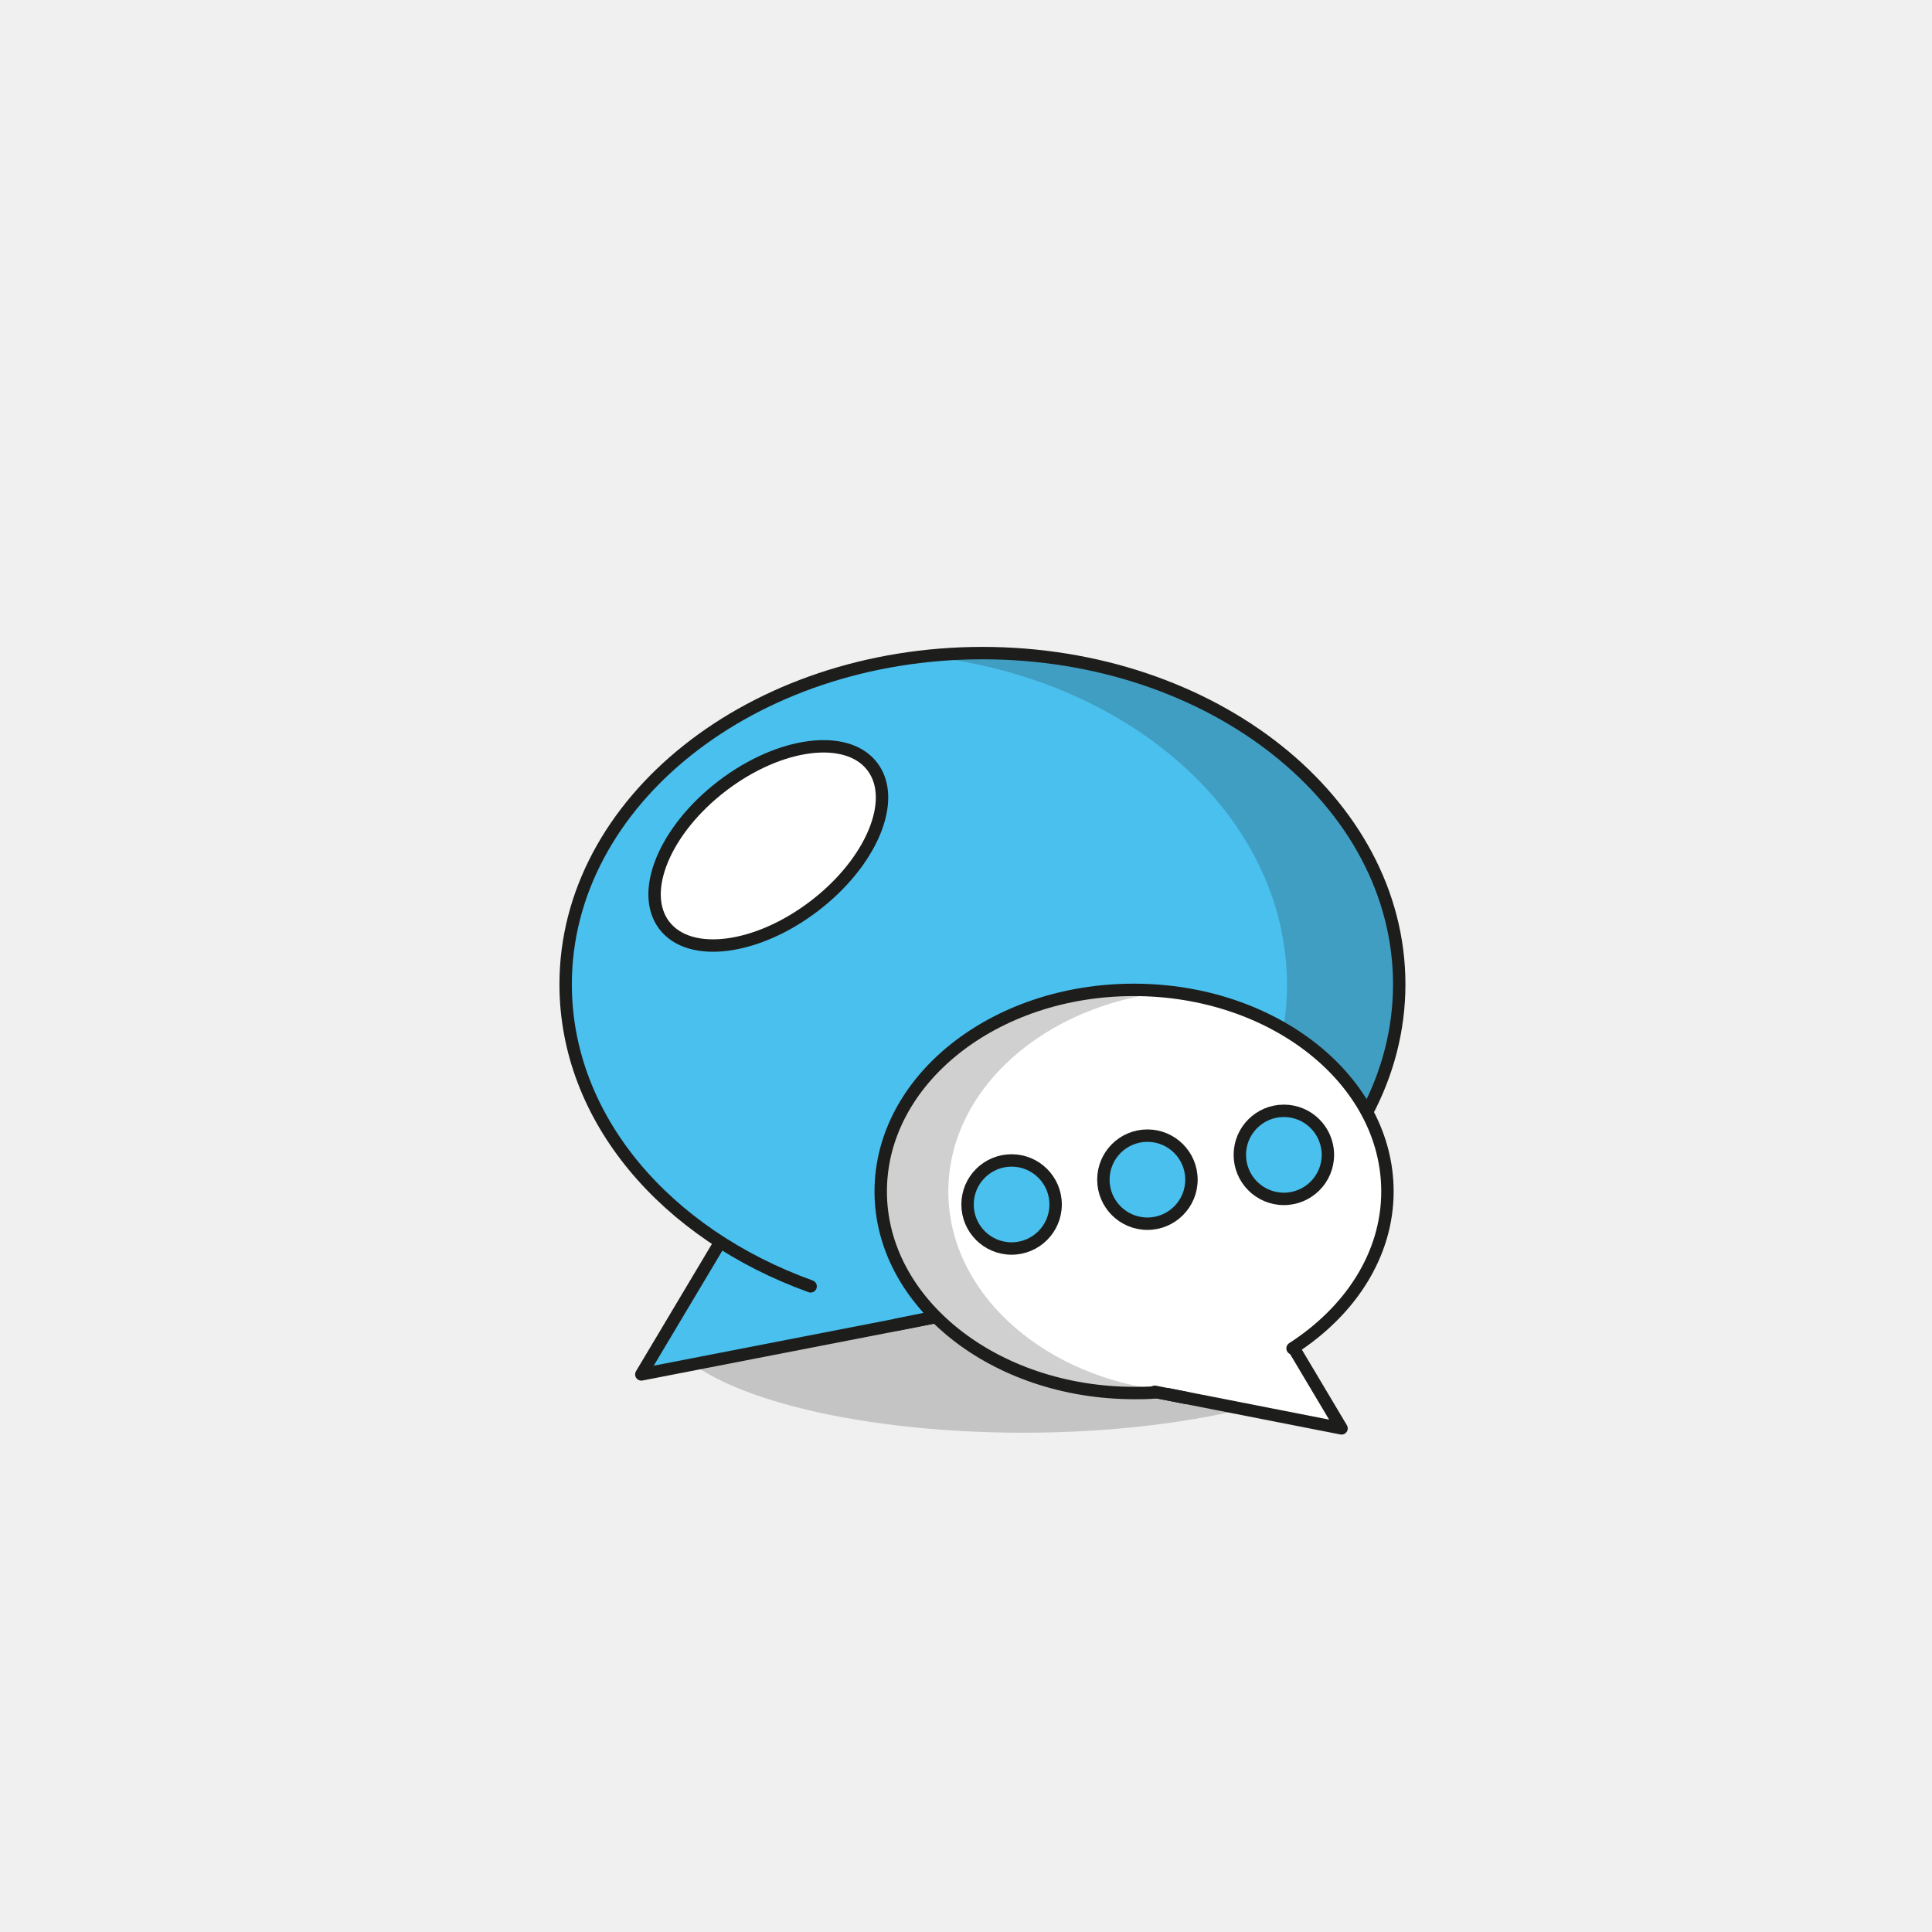
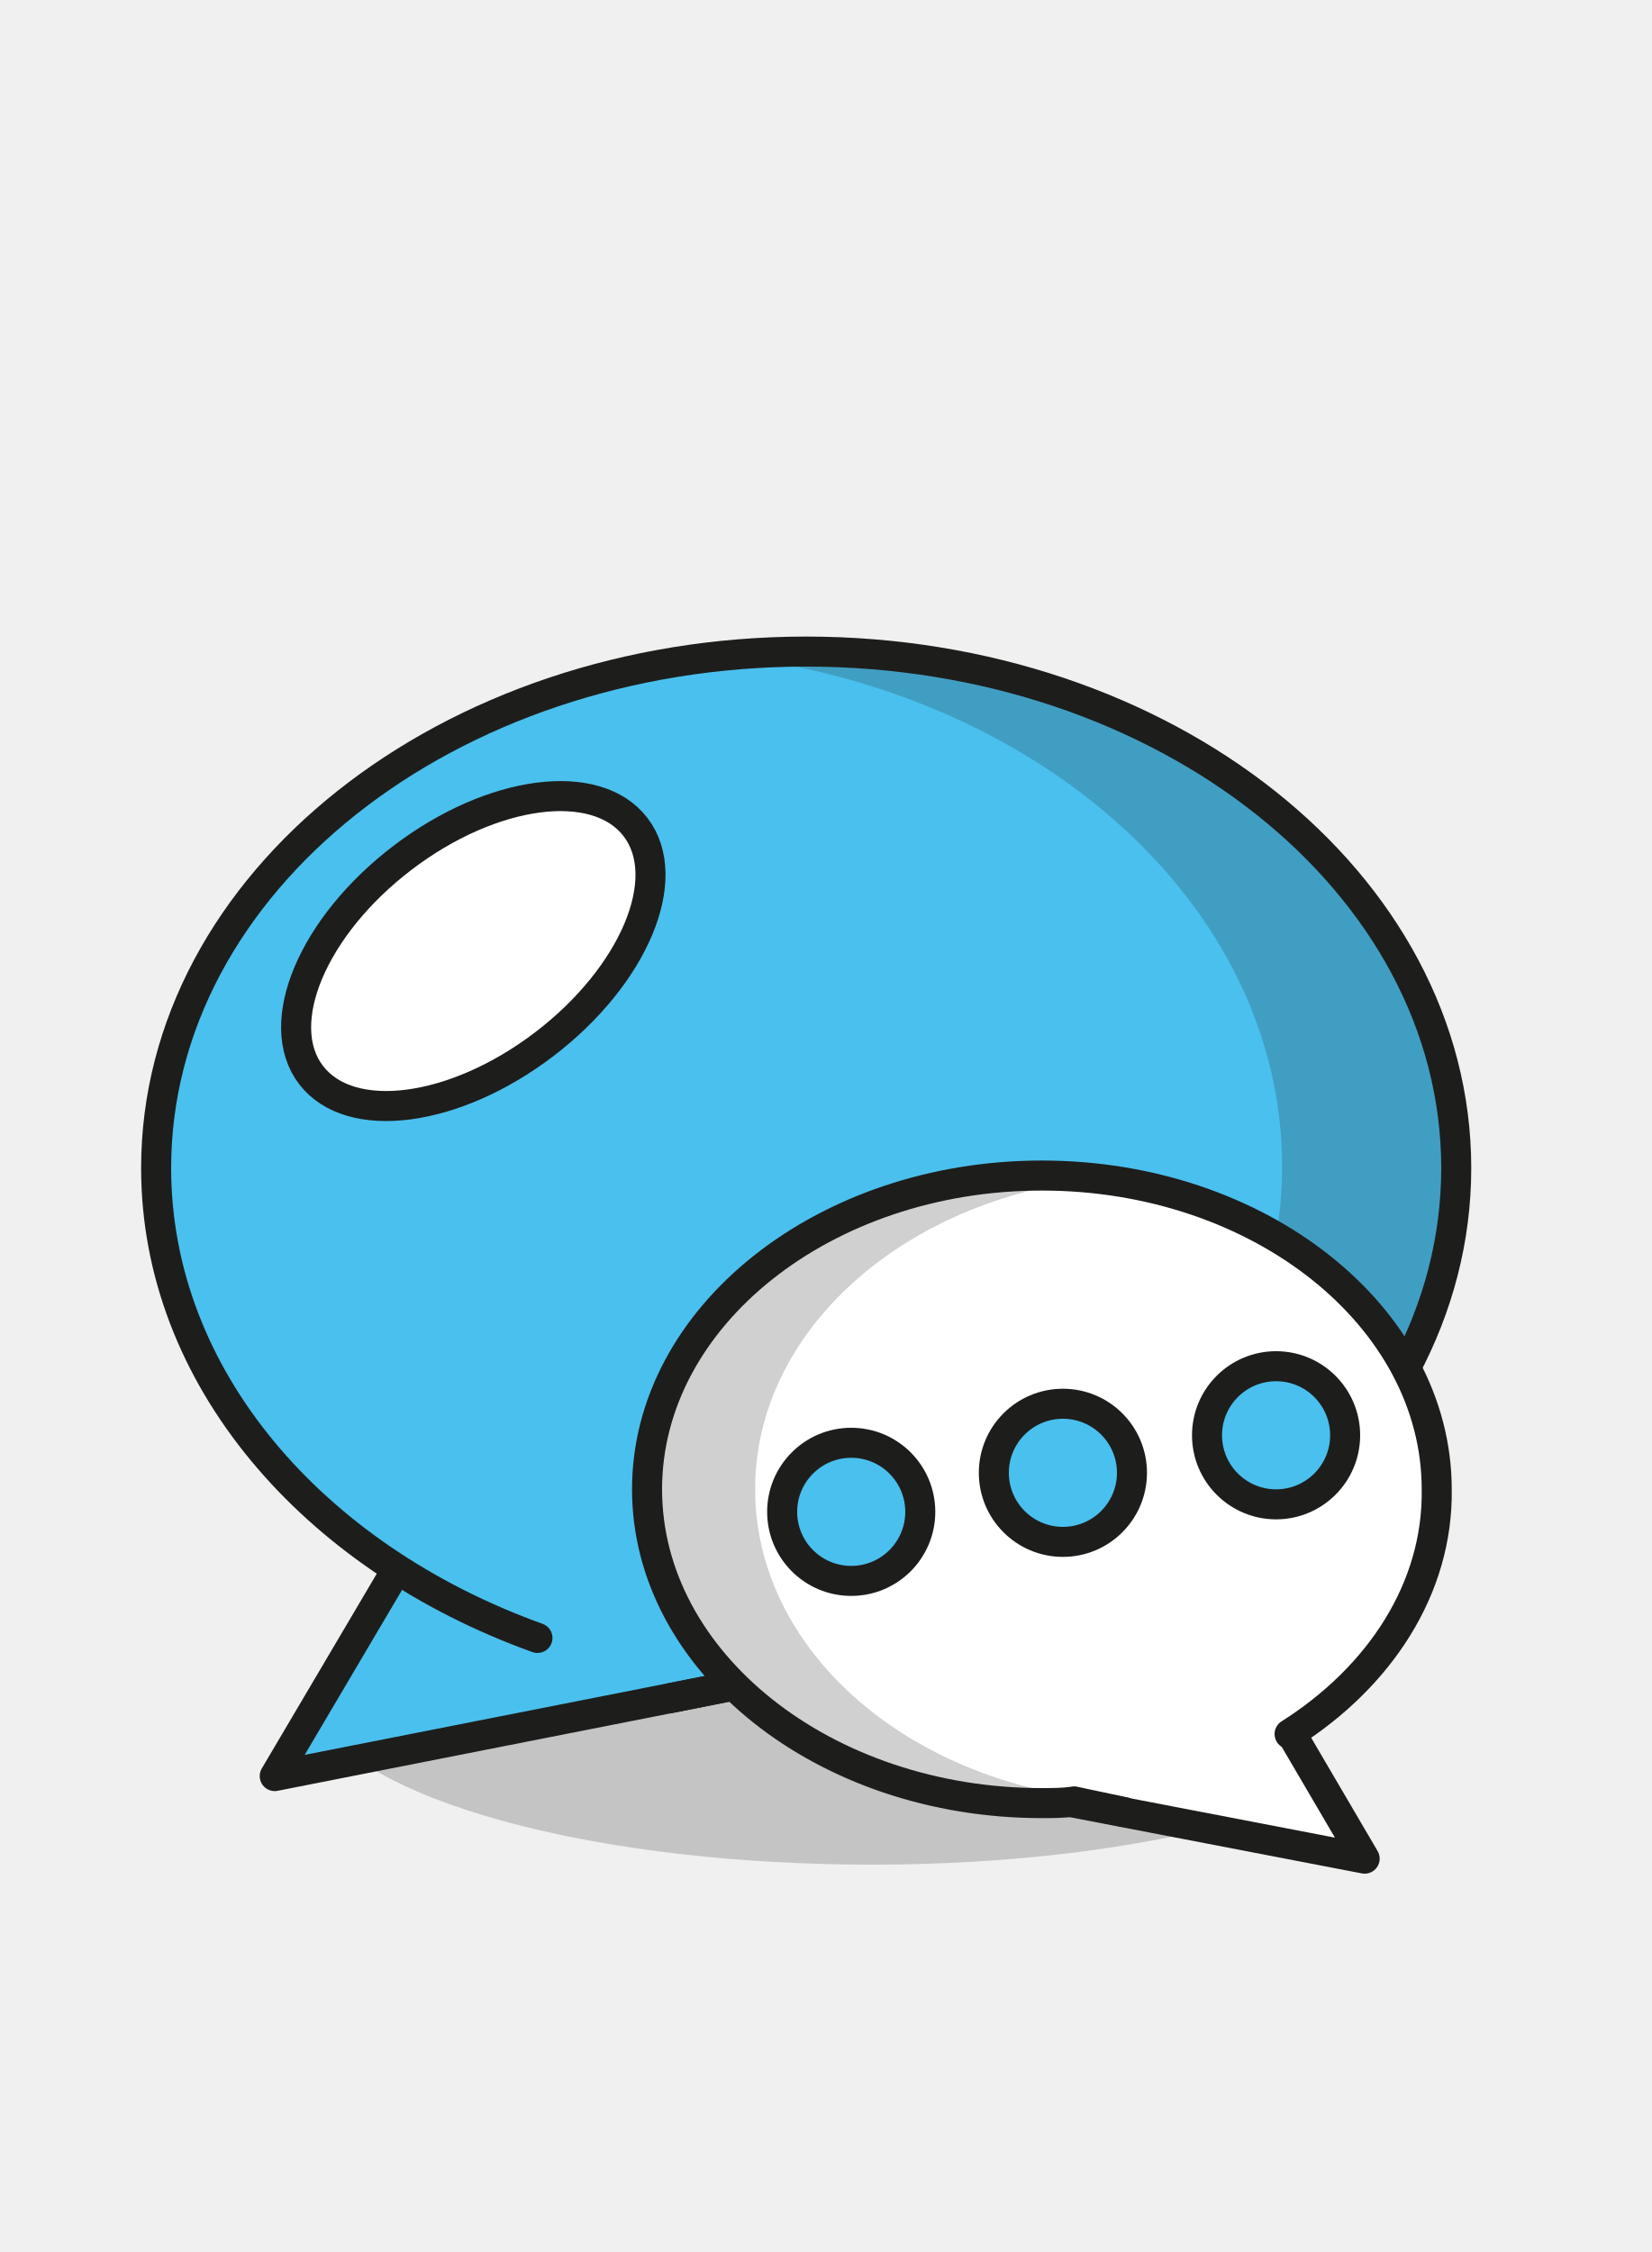
- <svg xmlns="http://www.w3.org/2000/svg" version="1.1" id="Capa_1" x="0px" y="0px" viewBox="0 0 311.5 311.5" style="enable-background:new 0 0 311.5 311.5;" xml:space="preserve">
+ <svg xmlns="http://www.w3.org/2000/svg" version="1.1" id="Capa_1" x="0px" y="0px" viewBox="0 0 110 150" style="enable-background:new 0 0 110 150;" xml:space="preserve">
  <style type="text/css">
- 	.st0{enable-background:new    ;}
- 	.st1{clip-path:url(#SVGID_2_);enable-background:new    ;}
- 	.st2{fill:#131412;}
- 	.st3{fill:#131312;}
- 	.st4{fill:#121311;}
- 	.st5{fill:#D3B63C;stroke:#1D1E1C;stroke-width:2;stroke-linecap:round;stroke-linejoin:round;stroke-miterlimit:10;}
- 	.st6{fill:#E84E42;stroke:#1D1E1C;stroke-width:2;stroke-linecap:round;stroke-linejoin:round;stroke-miterlimit:10;}
- 	.st7{fill:#1D1D1B;stroke:#1D1D1B;stroke-width:1.5;stroke-linecap:round;stroke-linejoin:round;stroke-miterlimit:10;}
- 	.st8{fill:#BBBABA;stroke:#1D1D1B;stroke-width:1.5;stroke-linecap:square;stroke-miterlimit:10;}
- 	.st9{opacity:0.2;fill:#1D1D1B;}
- 	.st10{opacity:0.21;fill:#1D1E1C;}
- 	.st11{fill:#D3B63C;stroke:#1D1E1C;stroke-width:1.5;stroke-linecap:round;stroke-linejoin:round;stroke-miterlimit:10;}
- 	.st12{fill:#FAD843;stroke:#1D1E1C;stroke-width:1.5;stroke-linecap:round;stroke-linejoin:round;stroke-miterlimit:10;}
- 	.st13{fill:#E84E42;stroke:#1D1E1C;stroke-width:1.5;stroke-linecap:round;stroke-linejoin:round;stroke-miterlimit:10;}
- 	.st14{fill:#FFFFFF;stroke:#1D1D1B;stroke-width:1.5;stroke-miterlimit:10;}
- 	.st15{fill:#FAD843;stroke:#1D1E1C;stroke-width:2;stroke-linecap:round;stroke-linejoin:round;stroke-miterlimit:10;}
- 	.st16{fill:#FFFFFF;stroke:#1D1D1B;stroke-width:2;stroke-miterlimit:10;}
- 	.st17{opacity:0.2;}
- 	.st18{fill:#1D1D1B;}
- 	.st19{fill:none;stroke:#1D1E1C;stroke-width:1.5;stroke-miterlimit:10;}
- 	.st20{fill:#1D1E1C;stroke:#1D1E1C;stroke-width:1.5;stroke-linecap:round;stroke-linejoin:round;stroke-miterlimit:10;}
- 	.st21{fill:#4AC0EE;stroke:#1D1E1C;stroke-width:1.5;stroke-linecap:round;stroke-linejoin:round;stroke-miterlimit:10;}
- 	.st22{opacity:0.21;}
- 	.st23{fill:#1D1E1C;}
- 	.st24{fill:#4AC0EE;stroke:#1D1E1C;stroke-width:2;stroke-linecap:round;stroke-linejoin:round;stroke-miterlimit:10;}
- 	.st25{fill:#FFF8F1;stroke:#1D1E1C;stroke-width:2;stroke-linecap:round;stroke-linejoin:round;stroke-miterlimit:10;}
- 	.st26{fill:#65C1BE;stroke:#000000;stroke-width:1.5;stroke-linecap:round;stroke-linejoin:round;stroke-miterlimit:10;}
- 	.st27{fill:#FFFFFF;stroke:#1D1D1B;stroke-width:1.5;stroke-linecap:round;stroke-linejoin:round;stroke-miterlimit:10;}
- 	.st28{fill:#ADADA6;stroke:#1D1D1B;stroke-width:1.5;stroke-linecap:round;stroke-linejoin:round;stroke-miterlimit:10;}
- 	.st29{fill:#8F8D8E;stroke:#1D1D1B;stroke-width:1.5;stroke-linecap:round;stroke-linejoin:round;stroke-miterlimit:10;}
- 	.st30{fill:#DADAD2;stroke:#1D1D1B;stroke-width:1.5;stroke-linecap:round;stroke-linejoin:round;stroke-miterlimit:10;}
- 	.st31{fill:#65C1BE;stroke:#000000;stroke-width:1.5;stroke-miterlimit:10;}
- 	.st32{fill:#549E9A;stroke:#000000;stroke-width:1.5;stroke-miterlimit:10;}
- 	.st33{fill:#FFFFFF;}
- 	.st34{fill:#65C1BE;stroke:#000000;stroke-width:2;stroke-miterlimit:10;}
- 	.st35{fill:#549E9A;stroke:#000000;stroke-width:2;stroke-miterlimit:10;}
- 	.st36{fill:#65C1BE;stroke:#000000;stroke-width:2;stroke-linecap:round;stroke-linejoin:round;stroke-miterlimit:10;}
- 	.st37{clip-path:url(#SVGID_4_);}
- 	.st38{fill:#DADAD2;stroke:#1D1D1B;stroke-width:1.5;stroke-miterlimit:10;}
- 	.st39{fill:#77C6C7;stroke:#1D1D1B;stroke-width:1.5;stroke-linecap:round;stroke-linejoin:round;stroke-miterlimit:10;}
- 	.st40{fill:none;stroke:#000000;stroke-width:1.5;stroke-miterlimit:10;}
- 	.st41{fill:#F0F0F0;stroke:#1D1E1C;stroke-width:1.5;stroke-miterlimit:10;}
- 	.st42{clip-path:url(#SVGID_6_);}
- 	.st43{fill:#DADAD2;stroke:#1D1D1B;stroke-width:2;stroke-miterlimit:10;}
- 	.st44{fill:none;stroke:#1D1E1C;stroke-width:2;stroke-miterlimit:10;}
- 	.st45{fill:#77C6C7;stroke:#1D1D1B;stroke-width:2;stroke-linecap:round;stroke-linejoin:round;stroke-miterlimit:10;}
- 	.st46{fill:#DADAD2;stroke:#1D1D1B;stroke-width:2;stroke-linecap:round;stroke-linejoin:round;stroke-miterlimit:10;}
- 	.st47{fill:none;stroke:#000000;stroke-width:2;stroke-miterlimit:10;}
- 	.st48{fill:#F0F0F0;stroke:#1D1E1C;stroke-width:2;stroke-miterlimit:10;}
- 	.st49{clip-path:url(#SVGID_8_);}
- 	.st50{clip-path:url(#SVGID_10_);}
- 	.st51{fill:#DBBD3E;stroke:#1D1E1C;stroke-width:1.5;stroke-miterlimit:10;}
- 	.st52{opacity:0.23;}
- 	.st53{fill:#FAD844;stroke:#1D1E1C;stroke-width:1.5;stroke-miterlimit:10;}
- 	.st54{fill:#FFFFFF;stroke:#1D1D1B;stroke-width:2;stroke-linecap:round;stroke-linejoin:round;stroke-miterlimit:10;}
- 	.st55{fill:none;stroke:#1D1D1B;stroke-width:1.5;stroke-linecap:round;stroke-linejoin:round;stroke-miterlimit:10;}
- 	.st56{fill:none;stroke:#1D1D1B;stroke-width:2;stroke-linecap:round;stroke-linejoin:round;stroke-miterlimit:10;}
- 	.st57{fill:#333333;stroke:#1D1D1B;stroke-width:1.5;stroke-linecap:square;stroke-miterlimit:10;}
- 	.st58{fill:#1D1D1B;stroke:#1D1D1B;stroke-width:2;stroke-linecap:round;stroke-linejoin:round;stroke-miterlimit:10;}
- 	.st59{fill:#BBBABA;stroke:#1D1D1B;stroke-width:2;stroke-linecap:square;stroke-miterlimit:10;}
- 	.st60{fill:#333333;stroke:#1D1D1B;stroke-width:2;stroke-linecap:square;stroke-miterlimit:10;}
+ 	.st0{fill:#1D1D1B;stroke:#1D1D1B;stroke-width:2;stroke-linecap:round;stroke-linejoin:round;stroke-miterlimit:10;}
+ 	.st1{fill:#BBBABA;stroke:#1D1D1B;stroke-width:2;stroke-linecap:square;stroke-miterlimit:10;}
+ 	.st2{fill:#FFFFFF;stroke:#1D1D1B;stroke-width:2;stroke-miterlimit:10;}
+ 	.st3{fill:#1D1D1B;}
+ 	.st4{fill:#333333;stroke:#1D1D1B;stroke-width:2;stroke-linecap:square;stroke-miterlimit:10;}
+ 	.st5{opacity:0.2;fill:#1D1D1B;}
+ 	.st6{enable-background:new    ;}
+ 	.st7{clip-path:url(#SVGID_2_);enable-background:new    ;}
+ 	.st8{fill:#131412;}
+ 	.st9{fill:#131312;}
+ 	.st10{fill:#121311;}
+ 	.st11{fill:#D3B63C;stroke:#1D1E1C;stroke-width:2;stroke-linecap:round;stroke-linejoin:round;stroke-miterlimit:10;}
+ 	.st12{fill:#E84E42;stroke:#1D1E1C;stroke-width:2;stroke-linecap:round;stroke-linejoin:round;stroke-miterlimit:10;}
+ 	.st13{fill:#1D1D1B;stroke:#1D1D1B;stroke-width:1.5;stroke-linecap:round;stroke-linejoin:round;stroke-miterlimit:10;}
+ 	.st14{fill:#BBBABA;stroke:#1D1D1B;stroke-width:1.5;stroke-linecap:square;stroke-miterlimit:10;}
+ 	.st15{opacity:0.21;fill:#1D1E1C;}
+ 	.st16{fill:#D3B63C;stroke:#1D1E1C;stroke-width:1.5;stroke-linecap:round;stroke-linejoin:round;stroke-miterlimit:10;}
+ 	.st17{fill:#FAD843;stroke:#1D1E1C;stroke-width:1.5;stroke-linecap:round;stroke-linejoin:round;stroke-miterlimit:10;}
+ 	.st18{fill:#E84E42;stroke:#1D1E1C;stroke-width:1.5;stroke-linecap:round;stroke-linejoin:round;stroke-miterlimit:10;}
+ 	.st19{fill:#FFFFFF;stroke:#1D1D1B;stroke-width:1.5;stroke-miterlimit:10;}
+ 	.st20{fill:#FAD843;stroke:#1D1E1C;stroke-width:2;stroke-linecap:round;stroke-linejoin:round;stroke-miterlimit:10;}
+ 	.st21{opacity:0.2;}
+ 	.st22{fill:none;stroke:#1D1E1C;stroke-width:1.5;stroke-miterlimit:10;}
+ 	.st23{fill:#1D1E1C;stroke:#1D1E1C;stroke-width:1.5;stroke-linecap:round;stroke-linejoin:round;stroke-miterlimit:10;}
+ 	.st24{fill:#4AC0EE;stroke:#1D1E1C;stroke-width:1.5;stroke-linecap:round;stroke-linejoin:round;stroke-miterlimit:10;}
+ 	.st25{opacity:0.21;}
+ 	.st26{fill:#1D1E1C;}
+ 	.st27{fill:#4AC0EE;stroke:#1D1E1C;stroke-width:2;stroke-linecap:round;stroke-linejoin:round;stroke-miterlimit:10;}
+ 	.st28{fill:#FFF8F1;stroke:#1D1E1C;stroke-width:2;stroke-linecap:round;stroke-linejoin:round;stroke-miterlimit:10;}
+ 	.st29{fill:#65C1BE;stroke:#000000;stroke-width:1.5;stroke-linecap:round;stroke-linejoin:round;stroke-miterlimit:10;}
+ 	.st30{fill:#FFFFFF;stroke:#1D1D1B;stroke-width:1.5;stroke-linecap:round;stroke-linejoin:round;stroke-miterlimit:10;}
+ 	.st31{fill:#ADADA6;stroke:#1D1D1B;stroke-width:1.5;stroke-linecap:round;stroke-linejoin:round;stroke-miterlimit:10;}
+ 	.st32{fill:#8F8D8E;stroke:#1D1D1B;stroke-width:1.5;stroke-linecap:round;stroke-linejoin:round;stroke-miterlimit:10;}
+ 	.st33{fill:#DADAD2;stroke:#1D1D1B;stroke-width:1.5;stroke-linecap:round;stroke-linejoin:round;stroke-miterlimit:10;}
+ 	.st34{fill:#65C1BE;stroke:#000000;stroke-width:1.5;stroke-miterlimit:10;}
+ 	.st35{fill:#549E9A;stroke:#000000;stroke-width:1.5;stroke-miterlimit:10;}
+ 	.st36{fill:#FFFFFF;}
+ 	.st37{fill:#65C1BE;stroke:#000000;stroke-width:2;stroke-miterlimit:10;}
+ 	.st38{fill:#549E9A;stroke:#000000;stroke-width:2;stroke-miterlimit:10;}
+ 	.st39{fill:#65C1BE;stroke:#000000;stroke-width:2;stroke-linecap:round;stroke-linejoin:round;stroke-miterlimit:10;}
+ 	.st40{clip-path:url(#SVGID_4_);}
+ 	.st41{fill:#DADAD2;stroke:#1D1D1B;stroke-width:1.5;stroke-miterlimit:10;}
+ 	.st42{fill:#77C6C7;stroke:#1D1D1B;stroke-width:1.5;stroke-linecap:round;stroke-linejoin:round;stroke-miterlimit:10;}
+ 	.st43{fill:none;stroke:#000000;stroke-width:1.5;stroke-miterlimit:10;}
+ 	.st44{fill:#F0F0F0;stroke:#1D1E1C;stroke-width:1.5;stroke-miterlimit:10;}
+ 	.st45{clip-path:url(#SVGID_6_);}
+ 	.st46{fill:#DADAD2;stroke:#1D1D1B;stroke-width:2;stroke-miterlimit:10;}
+ 	.st47{fill:none;stroke:#1D1E1C;stroke-width:2;stroke-miterlimit:10;}
+ 	.st48{fill:#77C6C7;stroke:#1D1D1B;stroke-width:2;stroke-linecap:round;stroke-linejoin:round;stroke-miterlimit:10;}
+ 	.st49{fill:#DADAD2;stroke:#1D1D1B;stroke-width:2;stroke-linecap:round;stroke-linejoin:round;stroke-miterlimit:10;}
+ 	.st50{fill:none;stroke:#000000;stroke-width:2;stroke-miterlimit:10;}
+ 	.st51{fill:#F0F0F0;stroke:#1D1E1C;stroke-width:2;stroke-miterlimit:10;}
+ 	.st52{clip-path:url(#SVGID_8_);}
+ 	.st53{clip-path:url(#SVGID_10_);}
+ 	.st54{fill:#DBBD3E;stroke:#1D1E1C;stroke-width:1.5;stroke-miterlimit:10;}
+ 	.st55{opacity:0.23;}
+ 	.st56{fill:#FAD844;stroke:#1D1E1C;stroke-width:1.5;stroke-miterlimit:10;}
+ 	.st57{fill:#FFFFFF;stroke:#1D1D1B;stroke-width:2;stroke-linecap:round;stroke-linejoin:round;stroke-miterlimit:10;}
+ 	.st58{fill:none;stroke:#1D1D1B;stroke-width:1.5;stroke-linecap:round;stroke-linejoin:round;stroke-miterlimit:10;}
+ 	.st59{fill:none;stroke:#1D1D1B;stroke-width:2;stroke-linecap:round;stroke-linejoin:round;stroke-miterlimit:10;}
+ 	.st60{fill:#333333;stroke:#1D1D1B;stroke-width:1.5;stroke-linecap:square;stroke-miterlimit:10;}
	.st61{fill:#FFFFFF;stroke:#1D1D1B;stroke-width:1.55;stroke-miterlimit:10;}
	.st62{fill:#DBBD3E;stroke:#1D1E1C;stroke-width:2;stroke-miterlimit:10;}
	.st63{fill:#FAD844;stroke:#1D1E1C;stroke-width:2;stroke-miterlimit:10;}
	.st64{fill:none;stroke:#1D1E1C;stroke-width:1.5;stroke-linecap:round;stroke-linejoin:round;stroke-miterlimit:10;}
	.st65{fill:none;stroke:#1D1E1C;stroke-width:2;stroke-linecap:round;stroke-linejoin:round;stroke-miterlimit:10;}
	.st66{fill:url(#);}
	.st67{fill:#FFFFFF;stroke:#1D1E1C;stroke-width:1.5;stroke-linecap:round;stroke-linejoin:round;stroke-miterlimit:10;}
	.st68{fill:#CC413A;stroke:#1D1E1C;stroke-width:1.5;stroke-linecap:round;stroke-linejoin:round;stroke-miterlimit:10;}
	.st69{opacity:0.26;fill:#1D1E1C;}
	.st70{fill:#EEEEEE;stroke:#1D1E1C;stroke-width:1.5;stroke-miterlimit:10;}
	.st71{fill:#1D1E1C;stroke:#1D1E1C;stroke-width:1.5;stroke-miterlimit:10;}
	.st72{fill:#C1C1BF;stroke:#1D1D1B;stroke-width:1.5;stroke-linecap:round;stroke-linejoin:round;stroke-miterlimit:10;}
	.st73{fill:#AFAFA8;stroke:#1D1D1B;stroke-width:1.5;stroke-linecap:round;stroke-linejoin:round;stroke-miterlimit:10;}
	.st74{fill:#C1C1BF;}
	.st75{fill:#1D1E1C;stroke:#1D1E1C;stroke-width:2;stroke-linecap:round;stroke-linejoin:round;stroke-miterlimit:10;}
	.st76{fill:#549E9A;stroke:#000000;stroke-width:2;stroke-linecap:round;stroke-linejoin:round;stroke-miterlimit:10;}
	.st77{fill:#ADADA6;stroke:#1D1D1B;stroke-width:2;stroke-linecap:round;stroke-linejoin:round;stroke-miterlimit:10;}
	.st78{fill:#8F8D8E;stroke:#1D1D1B;stroke-width:2;stroke-linecap:round;stroke-linejoin:round;stroke-miterlimit:10;}
	.st79{clip-path:url(#SVGID_12_);enable-background:new    ;}
	.st80{fill:#0F0F0E;}
	.st81{clip-path:url(#SVGID_14_);enable-background:new    ;}
	.st82{fill:#111110;}
	.st83{fill:#10100F;}
	.st84{fill:#484747;}
	.st85{clip-path:url(#SVGID_16_);enable-background:new    ;}
	.st86{fill:#4A494A;}
	.st87{fill:#151513;}
	.st88{clip-path:url(#SVGID_18_);enable-background:new    ;}
	.st89{fill:#121211;}
	.st90{fill:#131311;}
	.st91{clip-path:url(#SVGID_20_);enable-background:new    ;}
	.st92{clip-path:url(#SVGID_22_);enable-background:new    ;}
	.st93{clip-path:url(#SVGID_24_);enable-background:new    ;}
	.st94{fill:#656465;}
	.st95{clip-path:url(#SVGID_26_);enable-background:new    ;}
	.st96{fill:#595758;}
	.st97{fill:#5C5A5B;}
	.st98{fill:#5E5D5E;}
	.st99{clip-path:url(#SVGID_28_);enable-background:new    ;}
	.st100{fill:#565555;}
	.st101{fill:#535252;}
	.st102{fill:#504F50;}
	.st103{fill:#4D4C4D;}
	.st104{clip-path:url(#SVGID_30_);enable-background:new    ;}
	.st105{clip-path:url(#SVGID_32_);enable-background:new    ;}
	.st106{clip-path:url(#SVGID_34_);enable-background:new    ;}
	.st107{clip-path:url(#SVGID_36_);enable-background:new    ;}
	.st108{fill:#484748;}
	.st109{clip-path:url(#SVGID_38_);enable-background:new    ;}
	.st110{clip-path:url(#SVGID_40_);enable-background:new    ;}
	.st111{clip-path:url(#SVGID_42_);enable-background:new    ;}
	.st112{clip-path:url(#SVGID_44_);enable-background:new    ;}
	.st113{clip-path:url(#SVGID_46_);enable-background:new    ;}
	.st114{clip-path:url(#SVGID_48_);enable-background:new    ;}
	.st115{clip-path:url(#SVGID_50_);enable-background:new    ;}
	.st116{clip-path:url(#SVGID_52_);enable-background:new    ;}
	.st117{clip-path:url(#SVGID_54_);enable-background:new    ;}
	.st118{clip-path:url(#SVGID_56_);enable-background:new    ;}
	.st119{clip-path:url(#SVGID_58_);enable-background:new    ;}
	.st120{clip-path:url(#SVGID_60_);enable-background:new    ;}
	.st121{clip-path:url(#SVGID_62_);enable-background:new    ;}
	.st122{clip-path:url(#SVGID_64_);enable-background:new    ;}
	.st123{clip-path:url(#SVGID_66_);enable-background:new    ;}
	.st124{clip-path:url(#SVGID_68_);enable-background:new    ;}
	.st125{fill:#595859;}
	.st126{clip-path:url(#SVGID_70_);enable-background:new    ;}
	.st127{clip-path:url(#SVGID_72_);enable-background:new    ;}
	.st128{clip-path:url(#SVGID_74_);enable-background:new    ;}
	.st129{fill:#585758;}
	.st130{clip-path:url(#SVGID_76_);enable-background:new    ;}
	.st131{clip-path:url(#SVGID_78_);enable-background:new    ;}
	.st132{clip-path:url(#SVGID_80_);enable-background:new    ;}
	.st133{clip-path:url(#SVGID_82_);enable-background:new    ;}
	.st134{clip-path:url(#SVGID_84_);enable-background:new    ;}
	.st135{clip-path:url(#SVGID_86_);enable-background:new    ;}
	.st136{clip-path:url(#SVGID_88_);enable-background:new    ;}
	.st137{clip-path:url(#SVGID_90_);enable-background:new    ;}
	.st138{clip-path:url(#SVGID_92_);enable-background:new    ;}
	.st139{clip-path:url(#SVGID_94_);enable-background:new    ;}
	.st140{clip-path:url(#SVGID_96_);enable-background:new    ;}
	.st141{clip-path:url(#SVGID_98_);enable-background:new    ;}
	.st142{clip-path:url(#SVGID_100_);enable-background:new    ;}
	.st143{clip-path:url(#SVGID_102_);enable-background:new    ;}
	.st144{clip-path:url(#SVGID_104_);enable-background:new    ;}
	.st145{clip-path:url(#SVGID_106_);enable-background:new    ;}
	.st146{fill:#7D7B7C;}
	.st147{fill:#191918;}
	.st148{clip-path:url(#SVGID_108_);enable-background:new    ;}
	.st149{clip-path:url(#SVGID_110_);enable-background:new    ;}
	.st150{clip-path:url(#SVGID_112_);enable-background:new    ;}
	.st151{clip-path:url(#SVGID_114_);enable-background:new    ;}
	.st152{clip-path:url(#SVGID_116_);enable-background:new    ;}
	.st153{clip-path:url(#SVGID_118_);enable-background:new    ;}
	.st154{clip-path:url(#SVGID_120_);enable-background:new    ;}
	.st155{clip-path:url(#SVGID_122_);enable-background:new    ;}
	.st156{clip-path:url(#SVGID_124_);enable-background:new    ;}
	.st157{clip-path:url(#SVGID_126_);enable-background:new    ;}
	.st158{clip-path:url(#SVGID_128_);enable-background:new    ;}
	.st159{clip-path:url(#SVGID_130_);enable-background:new    ;}
	.st160{fill:#FFFFFF;stroke:#1D1D1B;stroke-width:2;stroke-linecap:round;stroke-miterlimit:10;}
+ 	.st161{fill:#FFF8F1;}
+ 	.st162{fill:#D3B63C;}
+ 	.st163{fill:#FAD843;}
</style>
+   <path class="st15" d="M82.4,105.4h1.5v-1.8c-6.7-2-15.8-3.3-25.8-3.3c-12.6,0-23.7,2-30.6,5v9.6h-6.1c3.8,5.3,18.7,9.3,36.7,9.3  c9.3,0,17.8-1.1,24.3-2.9V105.4z" />
  <g>
-     <path class="st10" d="M202.9,201.7h2.3v-2.8c-10.5-3.2-24.6-5.1-40.1-5.1c-19.6,0-36.9,3.1-47.5,7.8v14.9h-9.5   c5.9,8.3,29.1,14.5,56.9,14.5c14.4,0,27.6-1.7,37.8-4.4V201.7z" />
-     <g>
-       <polyline class="st24" points="116.7,199.3 116.7,199.3 103.4,221.6 157.9,211   " />
-       <path class="st24" d="M130.7,207.4c-23.3-8.4-39.5-27-39.5-48.7c0-29.5,30.1-53.4,67.2-53.4c37.1,0,67.2,23.9,67.2,53.4    s-30.1,53.4-67.2,53.4c-1.8,0-3.6-0.1-5.4-0.2" />
-       <g class="st22">
-         <path class="st23" d="M158.1,105.3c-3,0-6,0.2-8.9,0.5c32.9,3.5,58.3,25.8,58.3,53c0,26.1-23.6,47.8-54.8,52.5v0.7     c1.8,0.1,3.5,0.2,5.3,0.2c37.1,0,67.2-23.9,67.2-53.4C225.2,129.2,195.2,105.3,158.1,105.3z" />
-       </g>
-       <ellipse transform="matrix(0.6068 0.7948 -0.7948 0.6068 157.1026 -44.8515)" class="st16" cx="123.9" cy="136.4" rx="12.2" ry="21.1" />
-       <line class="st6" x1="152.9" y1="211.9" x2="144.5" y2="213.6" />
+     <polyline class="st27" points="26.8,103.9 26.8,103.9 18.3,118.3 53.3,111.4  " />
+     <path class="st27" d="M35.8,109.1c-15-5.4-25.4-17.4-25.4-31.3c0-19,19.4-34.4,43.3-34.4s43.3,15.4,43.3,34.4s-19.4,34.4-43.3,34.4   c-1.2,0-2.3,0-3.5-0.1" />
+     <g class="st25">
+       <path class="st26" d="M53.5,43.3c-1.9,0-3.9,0.1-5.7,0.3c21.2,2.2,37.6,16.6,37.6,34.1c0,16.8-15.2,30.8-35.3,33.8v0.5    c1.1,0.1,2.3,0.1,3.4,0.1c23.9,0,43.3-15.4,43.3-34.4C96.7,58.7,77.4,43.3,53.5,43.3z" />
    </g>
-     <g>
-       <polyline class="st54" points="208.2,216.7 208.2,216.7 216.3,230.3 183.2,223.8   " />
-       <path class="st54" d="M208.4,217.4c9.3-6,15.3-15.1,15.3-25.3c0-17.9-18.3-32.5-40.9-32.5c-22.6,0-40.8,14.6-40.8,32.5    s18.3,32.5,40.9,32.5c1.1,0,2.2,0,3.3-0.1" />
-       <g class="st22">
-         <path class="st23" d="M183,159.6c1.8,0,3.6,0.1,5.4,0.3c-20,2.1-35.5,15.7-35.5,32.2c0,15.9,14.4,29.1,33.3,31.9v0.5     c-1.1,0.1-2.1,0.1-3.2,0.1c-22.6,0-40.9-14.5-40.9-32.5C142.2,174.1,160.5,159.6,183,159.6z" />
-       </g>
-       <line class="st6" x1="186.2" y1="224.4" x2="191.3" y2="225.4" />
+     <ellipse transform="matrix(0.6068 0.7948 -0.7948 0.6068 62.7236 -9.885930e-02)" class="st2" cx="31.5" cy="63.3" rx="7.8" ry="13.6" />
+     <line class="st12" x1="50.2" y1="112" x2="44.7" y2="113.1" />
+   </g>
+   <g>
+     <polyline class="st57" points="85.8,115.1 85.8,115.1 90.9,123.8 69.6,119.7  " />
+     <path class="st57" d="M85.9,115.5c6-3.8,9.9-9.7,9.8-16.3c0-11.5-11.8-20.9-26.3-20.9s-26.3,9.4-26.3,20.9s11.8,20.9,26.3,20.9   c0.7,0,1.4,0,2.1-0.1" />
+     <g class="st25">
+       <path class="st26" d="M69.6,78.3c1.2,0,2.3,0.1,3.5,0.2c-12.9,1.4-22.8,10.1-22.8,20.7c0,10.2,9.2,18.7,21.5,20.5v0.3    c-0.7,0-1.4,0.1-2.1,0.1c-14.5,0-26.3-9.4-26.3-20.9C43.2,87.7,55,78.3,69.6,78.3z" />
    </g>
-     <circle class="st24" cx="207" cy="186.2" r="7.1" />
-     <circle class="st24" cx="185" cy="190.2" r="7.1" />
-     <circle class="st24" cx="163.1" cy="194.2" r="7.1" />
+     <line class="st12" x1="71.6" y1="120" x2="74.9" y2="120.7" />
+   </g>
+   <g>
+     <circle class="st27" cx="85" cy="95.6" r="4.6" />
+     <circle class="st27" cx="70.8" cy="98.1" r="4.6" />
+     <circle class="st27" cx="56.7" cy="100.7" r="4.6" />
  </g>
</svg>
